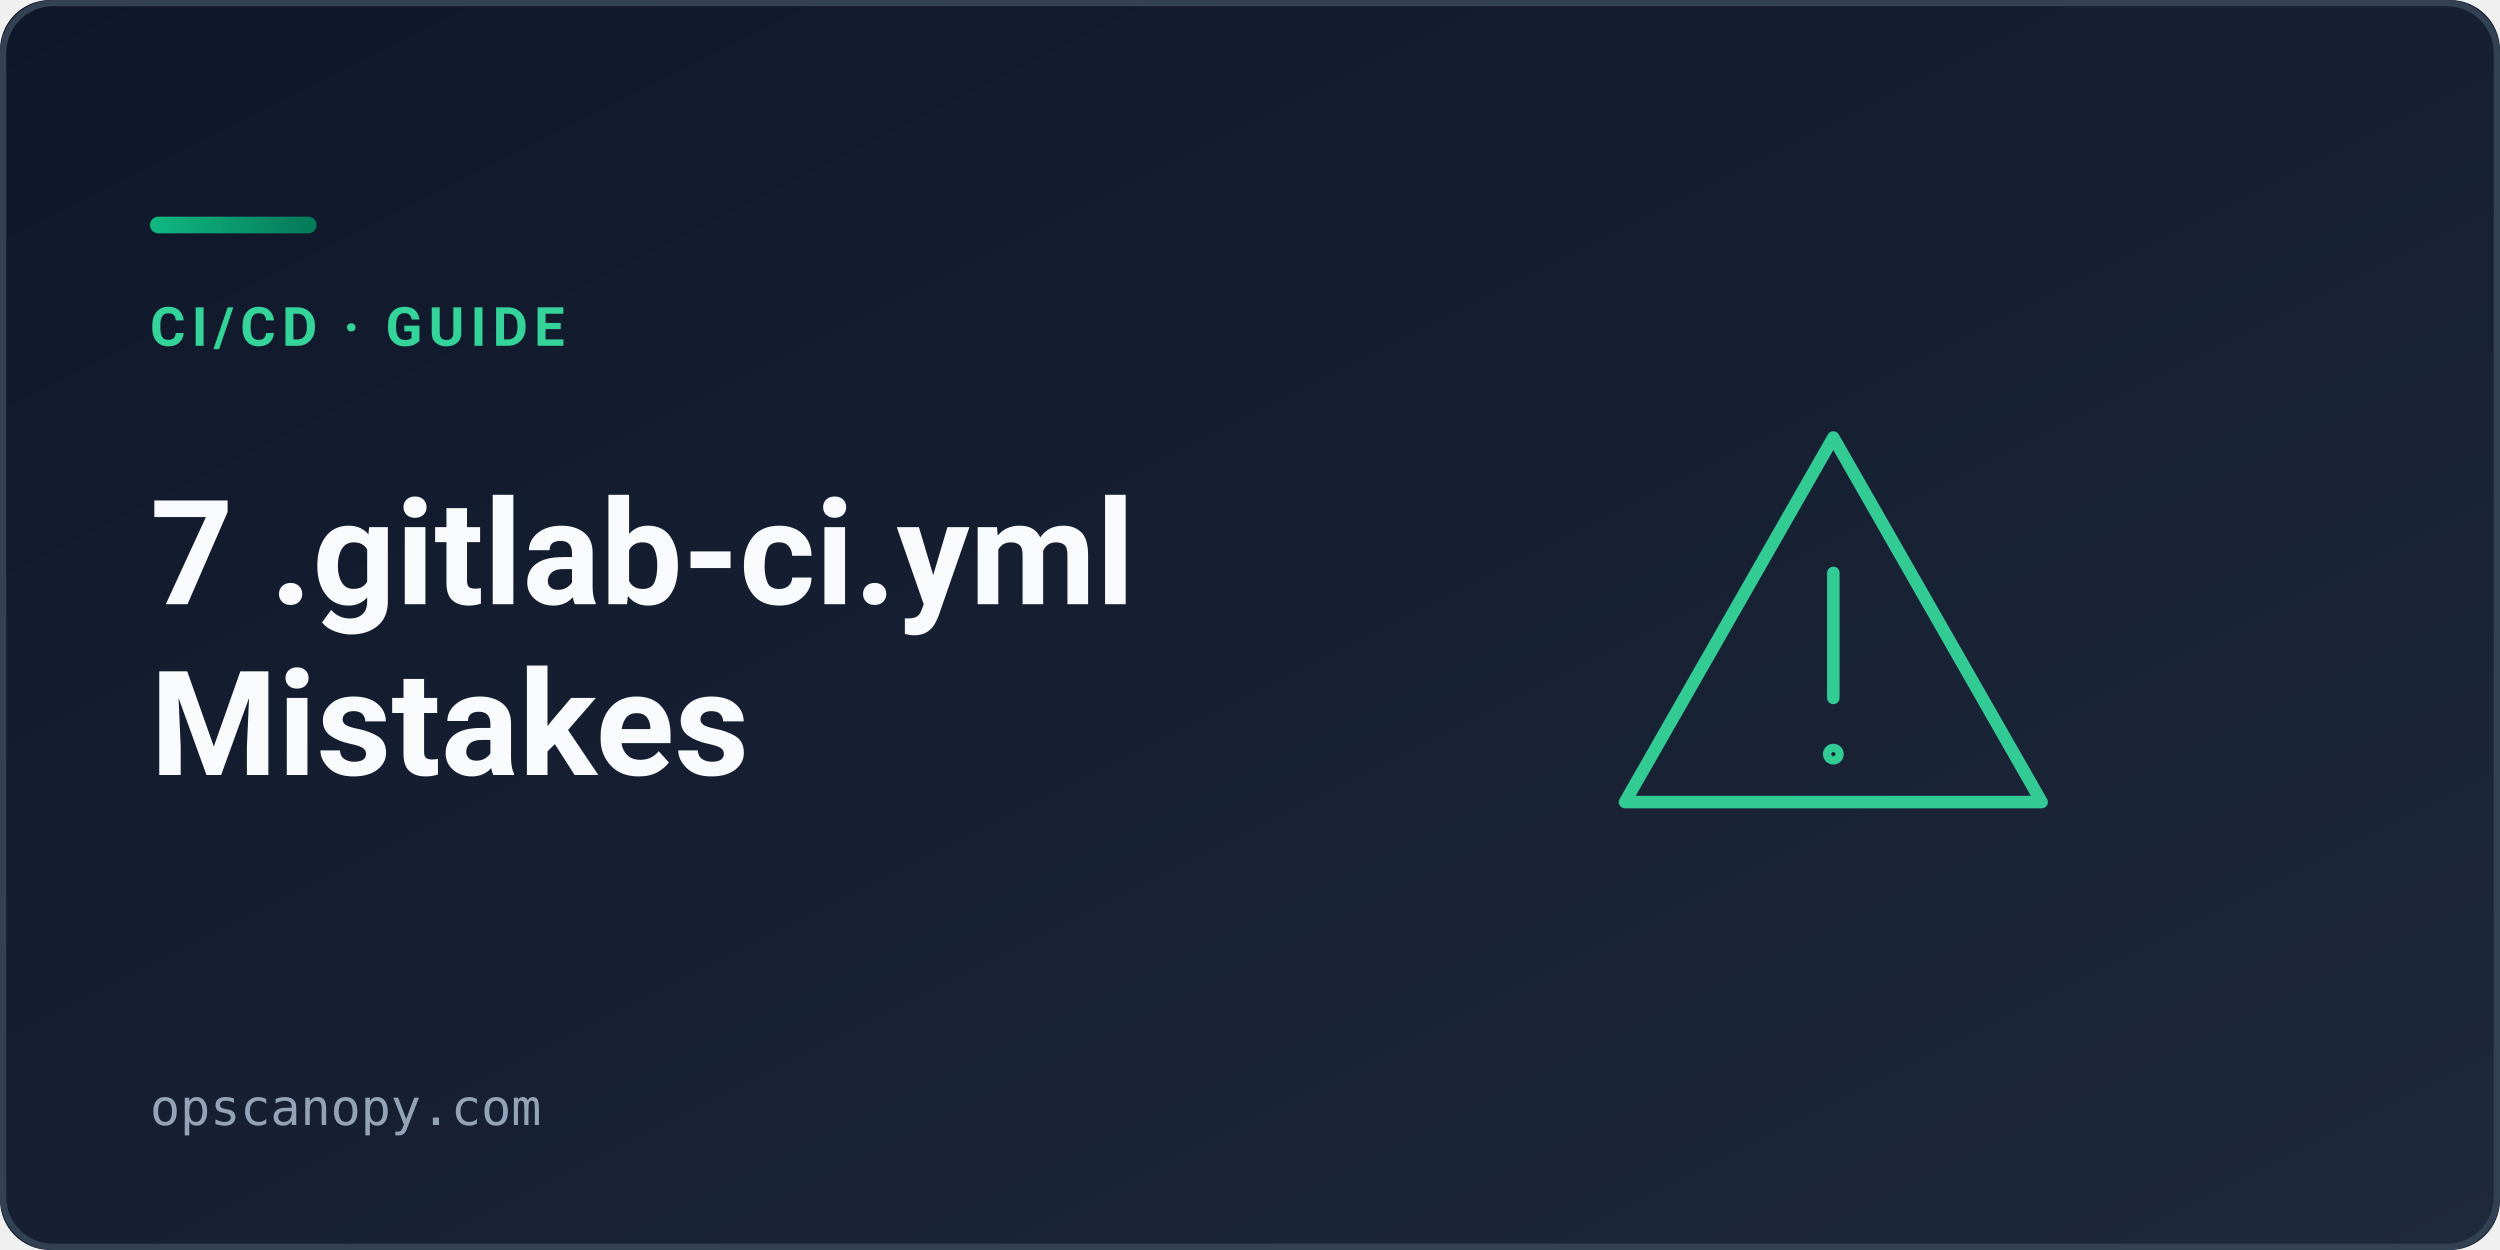
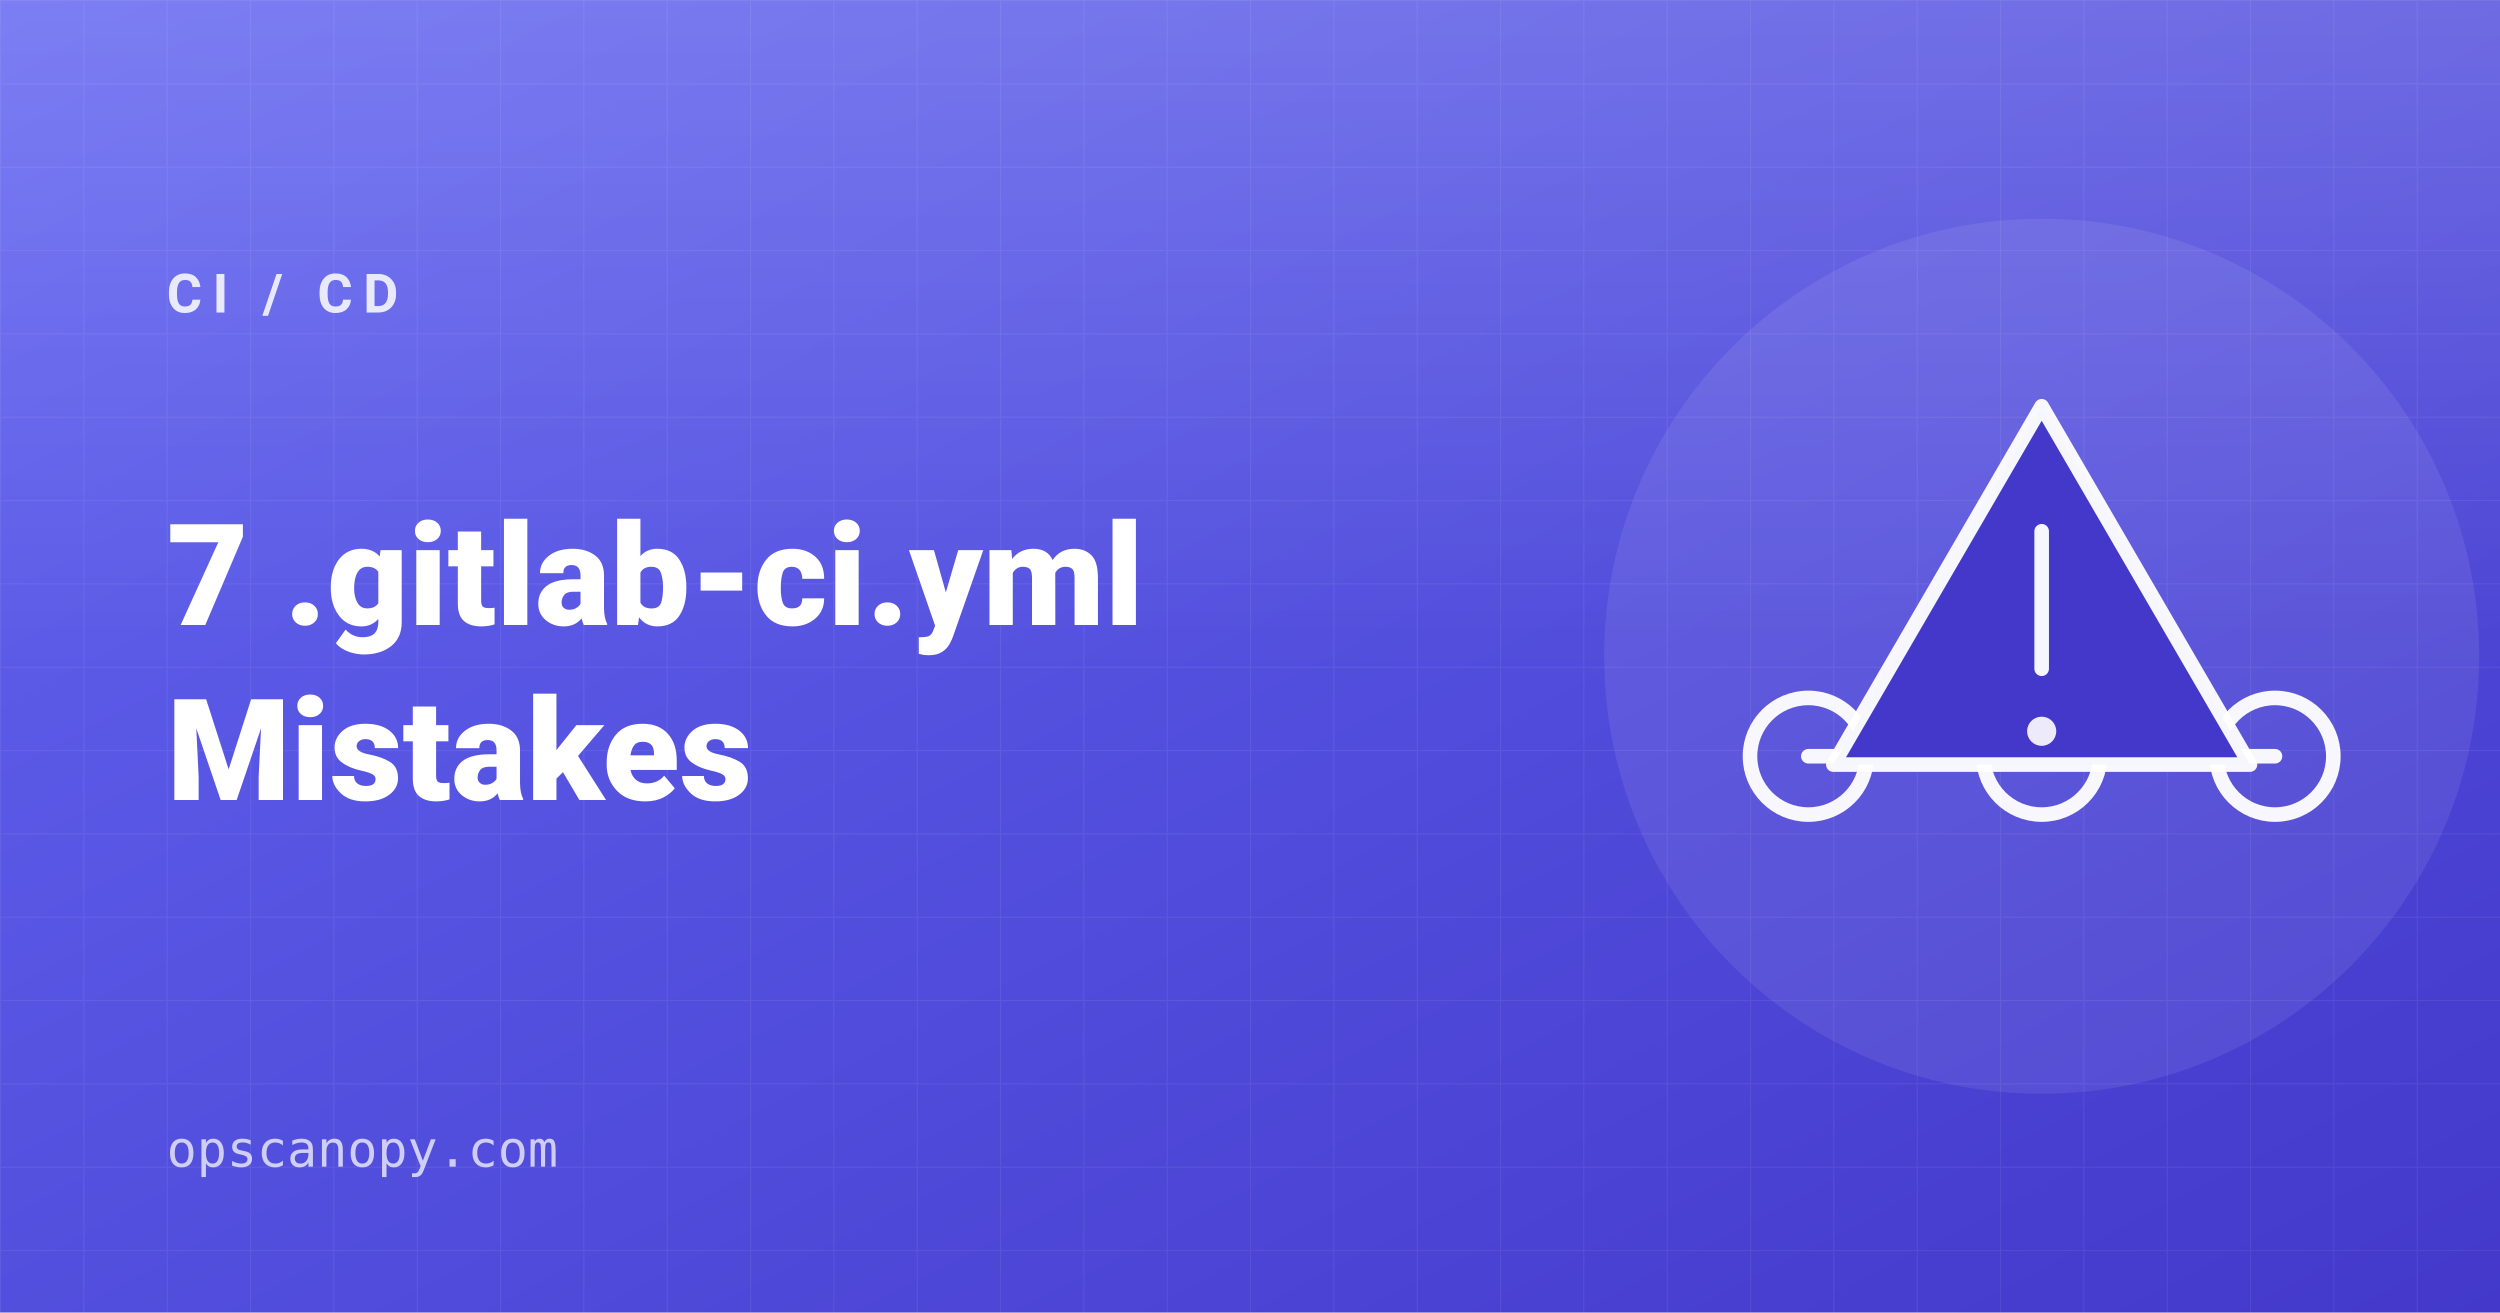
- <svg xmlns="http://www.w3.org/2000/svg" viewBox="0 0 1200 600" role="img" aria-label="7 Common .gitlab-ci.yml Mistakes (and How to Catch Them)">
+ <svg xmlns="http://www.w3.org/2000/svg" viewBox="0 0 1200 630" role="img" aria-label="Common .gitlab-ci.yml mistakes — OpsCanopy CI/CD guide">
  <defs>
    <linearGradient id="bg" x1="0" y1="0" x2="1" y2="1">
-       <stop offset="0" stop-color="#0f172a" />
-       <stop offset="1" stop-color="#1e293b" />
+       <stop offset="0" stop-color="#6366f1" />
+       <stop offset="1" stop-color="#4338ca" />
    </linearGradient>
-     <linearGradient id="accent" x1="0" y1="0" x2="1" y2="0">
-       <stop offset="0" stop-color="#10b981" />
-       <stop offset="1" stop-color="#047857" />
+     <linearGradient id="sheen" x1="0" y1="0" x2="0" y2="1">
+       <stop offset="0" stop-color="#ffffff" stop-opacity="0.16" />
+       <stop offset="1" stop-color="#ffffff" stop-opacity="0" />
    </linearGradient>
+     <pattern id="grid" width="40" height="40" patternUnits="userSpaceOnUse">
+       <path d="M40 0 H0 V40" fill="none" stroke="#ffffff" stroke-opacity="0.07" stroke-width="1" />
+     </pattern>
  </defs>
-   <rect width="1200" height="600" rx="24" fill="url(#bg)" />
-   <rect x="1.5" y="1.5" width="1197" height="597" rx="24" fill="none" stroke="#334155" stroke-width="3" />
-   <rect x="72" y="104" width="80" height="8" rx="4" fill="url(#accent)" />
-   <text x="72" y="166" font-family="ui-sans-serif, system-ui, Segoe UI, Roboto, sans-serif" font-size="26" font-weight="600" letter-spacing="3" fill="#34d399">CI/CD · GUIDE</text>
-   <text font-family="ui-sans-serif, system-ui, Segoe UI, Roboto, sans-serif" font-size="70" font-weight="700" fill="#f8fafc">
-     <tspan x="72" y="290">7 .gitlab-ci.yml</tspan>
-     <tspan x="72" y="372">Mistakes</tspan>
+   <rect width="1200" height="630" fill="url(#bg)" />
+   <rect width="1200" height="630" fill="url(#grid)" />
+   <rect width="1200" height="320" fill="url(#sheen)" />
+   <circle cx="980" cy="315" r="210" fill="#ffffff" fill-opacity="0.08" />
+   <text x="80" y="150" font-family="ui-sans-serif, system-ui, Segoe UI, Roboto, sans-serif" font-size="26" font-weight="700" letter-spacing="5" fill="#ffffff" fill-opacity="0.85">CI / CD</text>
+   <text font-family="ui-sans-serif, system-ui, Segoe UI, Roboto, sans-serif" font-size="68" font-weight="800" fill="#ffffff">
+     <tspan x="80" y="300">7 .gitlab-ci.yml</tspan>
+     <tspan x="80" y="384">Mistakes</tspan>
  </text>
-   <text x="72" y="540" font-family="ui-monospace, SFMono-Regular, Menlo, Consolas, monospace" font-size="24" fill="#94a3b8">opscanopy.com</text>
-   <g transform="translate(880,300)" stroke="#34d399" stroke-width="6" fill="none" stroke-linecap="round" stroke-linejoin="round" opacity="0.95">
-     <path d="M0 -90 L100 85 L-100 85 Z" />
-     <line x1="0" y1="-25" x2="0" y2="35" />
-     <circle cx="0" cy="62" r="2" />
+   <text x="80" y="560" font-family="ui-monospace, SFMono-Regular, Menlo, Consolas, monospace" font-size="24" fill="#ffffff" fill-opacity="0.72">opscanopy.com</text>
+   <g transform="translate(980,315)" stroke="#ffffff" stroke-opacity="0.95" stroke-width="7" fill="none" stroke-linecap="round" stroke-linejoin="round">
+     <line x1="-112" y1="48" x2="112" y2="48" />
+     <circle cx="-112" cy="48" r="28" />
+     <circle cx="0" cy="48" r="28" />
+     <circle cx="112" cy="48" r="28" />
+     <polygon points="0,-120 100,52 -100,52" fill="#4338ca" stroke="#ffffff" stroke-width="7" />
+     <line x1="0" y1="-60" x2="0" y2="6" />
+     <circle cx="0" cy="36" r="7" fill="#ffffff" fill-opacity="0.9" stroke="none" />
  </g>
</svg>
